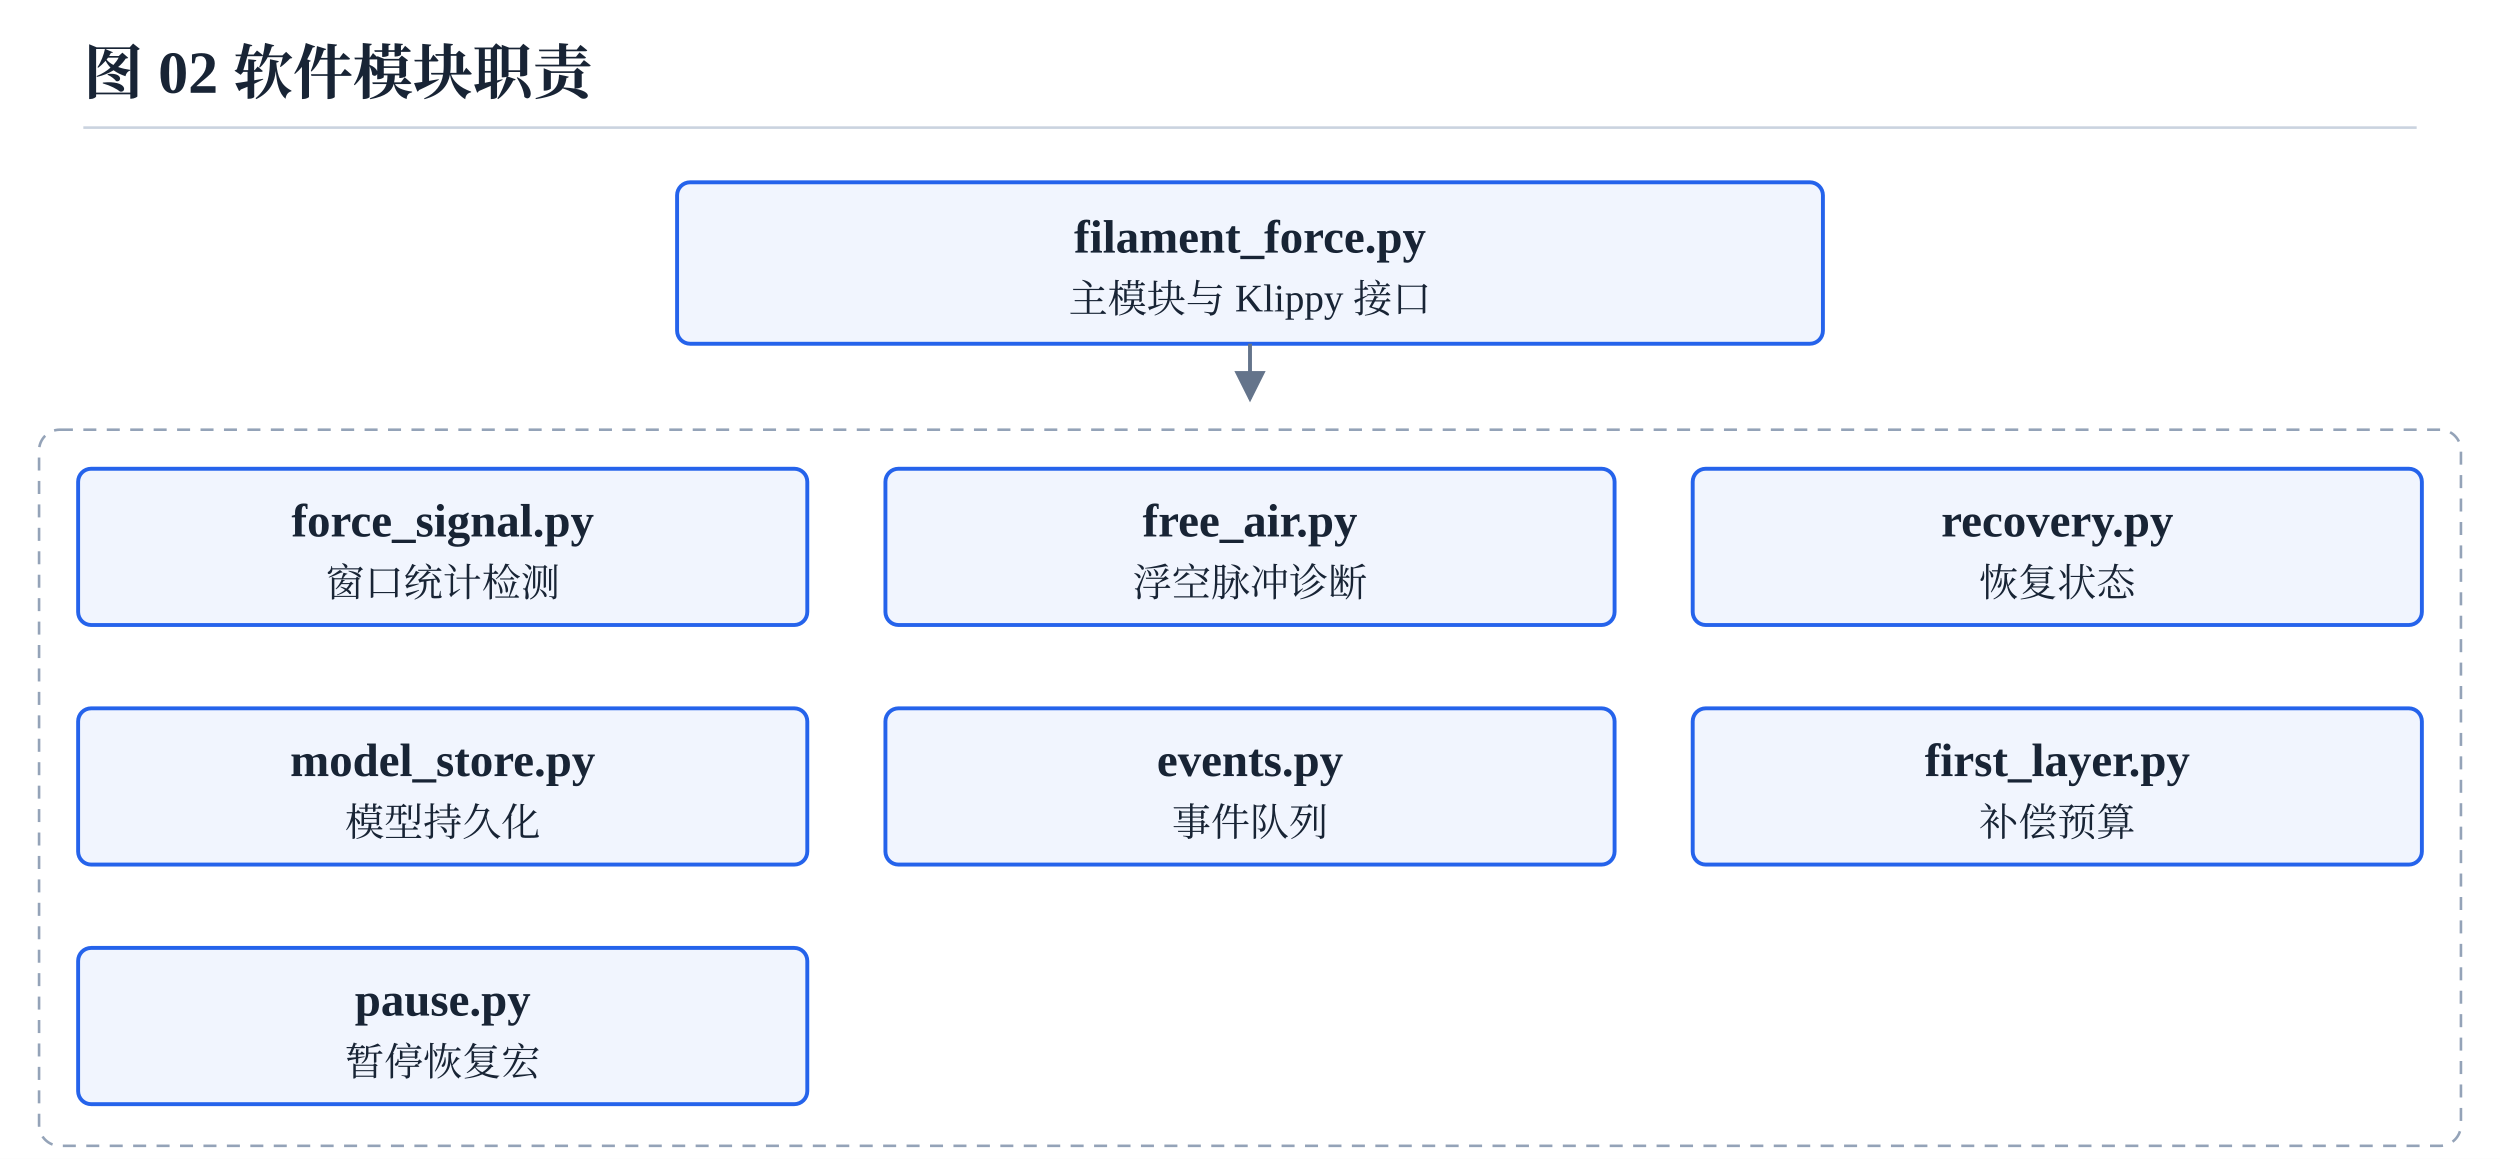
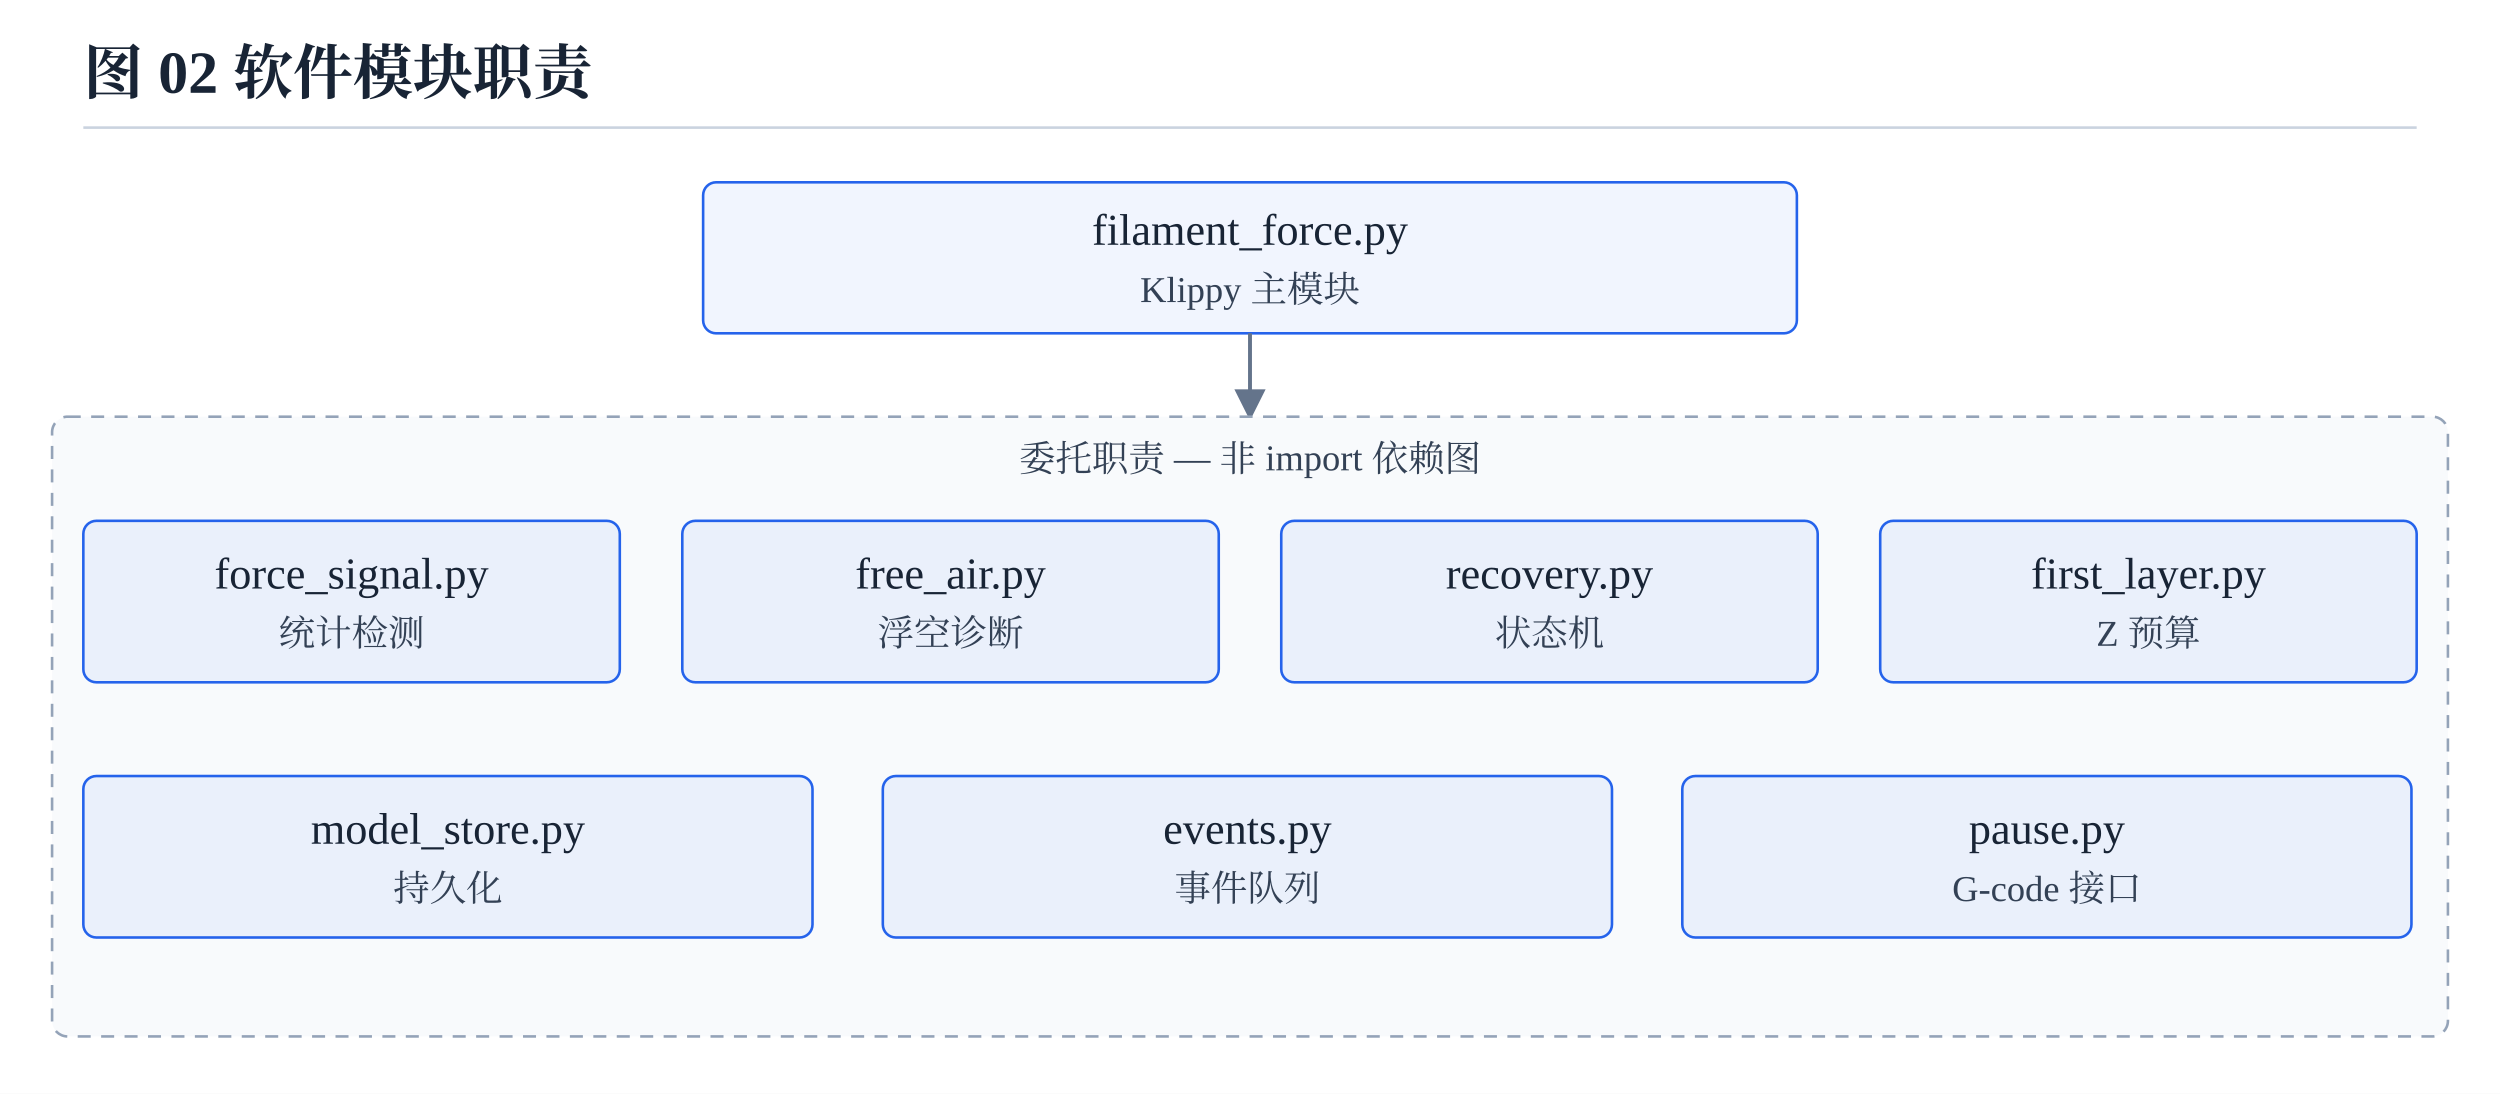
- <svg xmlns="http://www.w3.org/2000/svg" viewBox="0 0 960 445" role="img" aria-label="图 02  软件模块职责">
+ <svg xmlns="http://www.w3.org/2000/svg" viewBox="0 0 960 420" role="img" aria-label="图 02  软件模块职责">
  <defs>
    <marker id="a" markerWidth="8" markerHeight="8" refX="7" refY="4" orient="auto">
      <path d="M0 0L8 4L0 8Z" fill="#64748b" />
    </marker>
  </defs>
-   <rect width="960" height="445" fill="#fff" />
-   <g font-family="Times New Roman, SimSun, Noto Serif CJK SC, serif" fill="#182435">
-     <text x="32" y="36" font-size="23" font-weight="bold">图 02  软件模块职责</text>
+   <rect width="960" height="420" fill="#fff" />
+   <g font-family="Times New Roman, SimSun, Noto Serif CJK SC, serif">
+     <text x="32" y="36" font-size="23" font-weight="bold" fill="#182435">图 02  软件模块职责</text>
    <path d="M32 49H928" stroke="#cad3df" />
-     <rect x="260" y="70" width="440" height="62" rx="5" stroke="#2563eb" stroke-width="1.5" fill="#2563eb" fill-opacity=".065" />
-     <text x="480" y="97" text-anchor="middle" font-size="18" font-weight="bold">filament_force.py</text>
-     <text x="480" y="120" text-anchor="middle" font-size="15">主模块与 Klippy 接口</text>
-     <rect x="30" y="180" width="280" height="60" rx="5" stroke="#2563eb" stroke-width="1.5" fill="#2563eb" fill-opacity=".065" />
-     <text x="170" y="206" text-anchor="middle" font-size="18" font-weight="bold">force_signal.py</text>
-     <text x="170" y="229" text-anchor="middle" font-size="15">窗口统计检测</text>
-     <rect x="340" y="180" width="280" height="60" rx="5" stroke="#2563eb" stroke-width="1.5" fill="#2563eb" fill-opacity=".065" />
-     <text x="480" y="206" text-anchor="middle" font-size="18" font-weight="bold">free_air.py</text>
-     <text x="480" y="229" text-anchor="middle" font-size="15">浮空脉冲诊断</text>
-     <rect x="650" y="180" width="280" height="60" rx="5" stroke="#2563eb" stroke-width="1.5" fill="#2563eb" fill-opacity=".065" />
-     <text x="790" y="206" text-anchor="middle" font-size="18" font-weight="bold">recovery.py</text>
-     <text x="790" y="229" text-anchor="middle" font-size="15">恢复状态</text>
-     <rect x="30" y="272" width="280" height="60" rx="5" stroke="#2563eb" stroke-width="1.5" fill="#2563eb" fill-opacity=".065" />
-     <text x="170" y="298" text-anchor="middle" font-size="18" font-weight="bold">model_store.py</text>
-     <text x="170" y="321" text-anchor="middle" font-size="15">模型持久化</text>
-     <rect x="340" y="272" width="280" height="60" rx="5" stroke="#2563eb" stroke-width="1.5" fill="#2563eb" fill-opacity=".065" />
-     <text x="480" y="298" text-anchor="middle" font-size="18" font-weight="bold">events.py</text>
-     <text x="480" y="321" text-anchor="middle" font-size="15">事件队列</text>
-     <rect x="650" y="272" width="280" height="60" rx="5" stroke="#2563eb" stroke-width="1.5" fill="#2563eb" fill-opacity=".065" />
-     <text x="790" y="298" text-anchor="middle" font-size="18" font-weight="bold">first_layer.py</text>
-     <text x="790" y="321" text-anchor="middle" font-size="15">补偿预算</text>
-     <rect x="30" y="364" width="280" height="60" rx="5" stroke="#2563eb" stroke-width="1.5" fill="#2563eb" fill-opacity=".065" />
-     <text x="170" y="390" text-anchor="middle" font-size="18" font-weight="bold">pause.py</text>
-     <text x="170" y="413" text-anchor="middle" font-size="15">暂停恢复宏</text>
-     <path d="M480 132V153" fill="none" stroke="#64748b" stroke-width="1.5" marker-end="url(#a)" />
-     <rect x="15" y="165" width="930" height="275" rx="8" fill="none" stroke="#94a3b8" stroke-dasharray="5 4" />
+     <rect x="270" y="70" width="420" height="58" rx="5" stroke="#2563eb" fill="#2563eb" fill-opacity=".065" />
+     <text x="480" y="94" text-anchor="middle" font-size="17" fill="#182435">filament_force.py</text>
+     <text x="480" y="116" text-anchor="middle" font-size="14" fill="#334155">Klippy 主模块</text>
+     <path d="M480 128V160" fill="none" stroke="#64748b" stroke-width="1.5" marker-end="url(#a)" />
+     <rect x="20" y="160" width="920" height="238" rx="6" fill="#f8fafc" stroke="#94a3b8" stroke-dasharray="5 4" />
+     <text x="480" y="181" text-anchor="middle" font-size="14" fill="#334155">委托职责 — 非 import 依赖图</text>
+     <rect x="32" y="200" width="206" height="62" rx="5" stroke="#2563eb" fill="#2563eb" fill-opacity=".065" />
+     <text x="135" y="226" text-anchor="middle" font-size="17" fill="#182435">force_signal.py</text>
+     <text x="135" y="248" text-anchor="middle" font-size="14" fill="#334155">统计检测</text>
+     <rect x="262" y="200" width="206" height="62" rx="5" stroke="#2563eb" fill="#2563eb" fill-opacity=".065" />
+     <text x="365" y="226" text-anchor="middle" font-size="17" fill="#182435">free_air.py</text>
+     <text x="365" y="248" text-anchor="middle" font-size="14" fill="#334155">浮空诊断</text>
+     <rect x="492" y="200" width="206" height="62" rx="5" stroke="#2563eb" fill="#2563eb" fill-opacity=".065" />
+     <text x="595" y="226" text-anchor="middle" font-size="17" fill="#182435">recovery.py</text>
+     <text x="595" y="248" text-anchor="middle" font-size="14" fill="#334155">状态机</text>
+     <rect x="722" y="200" width="206" height="62" rx="5" stroke="#2563eb" fill="#2563eb" fill-opacity=".065" />
+     <text x="825" y="226" text-anchor="middle" font-size="17" fill="#182435">first_layer.py</text>
+     <text x="825" y="248" text-anchor="middle" font-size="14" fill="#334155">Z 预算</text>
+     <rect x="32" y="298" width="280" height="62" rx="5" stroke="#2563eb" fill="#2563eb" fill-opacity=".065" />
+     <text x="172" y="324" text-anchor="middle" font-size="17" fill="#182435">model_store.py</text>
+     <text x="172" y="346" text-anchor="middle" font-size="14" fill="#334155">持久化</text>
+     <rect x="339" y="298" width="280" height="62" rx="5" stroke="#2563eb" fill="#2563eb" fill-opacity=".065" />
+     <text x="479" y="324" text-anchor="middle" font-size="17" fill="#182435">events.py</text>
+     <text x="479" y="346" text-anchor="middle" font-size="14" fill="#334155">事件队列</text>
+     <rect x="646" y="298" width="280" height="62" rx="5" stroke="#2563eb" fill="#2563eb" fill-opacity=".065" />
+     <text x="786" y="324" text-anchor="middle" font-size="17" fill="#182435">pause.py</text>
+     <text x="786" y="346" text-anchor="middle" font-size="14" fill="#334155">G-code 接口</text>
  </g>
</svg>
